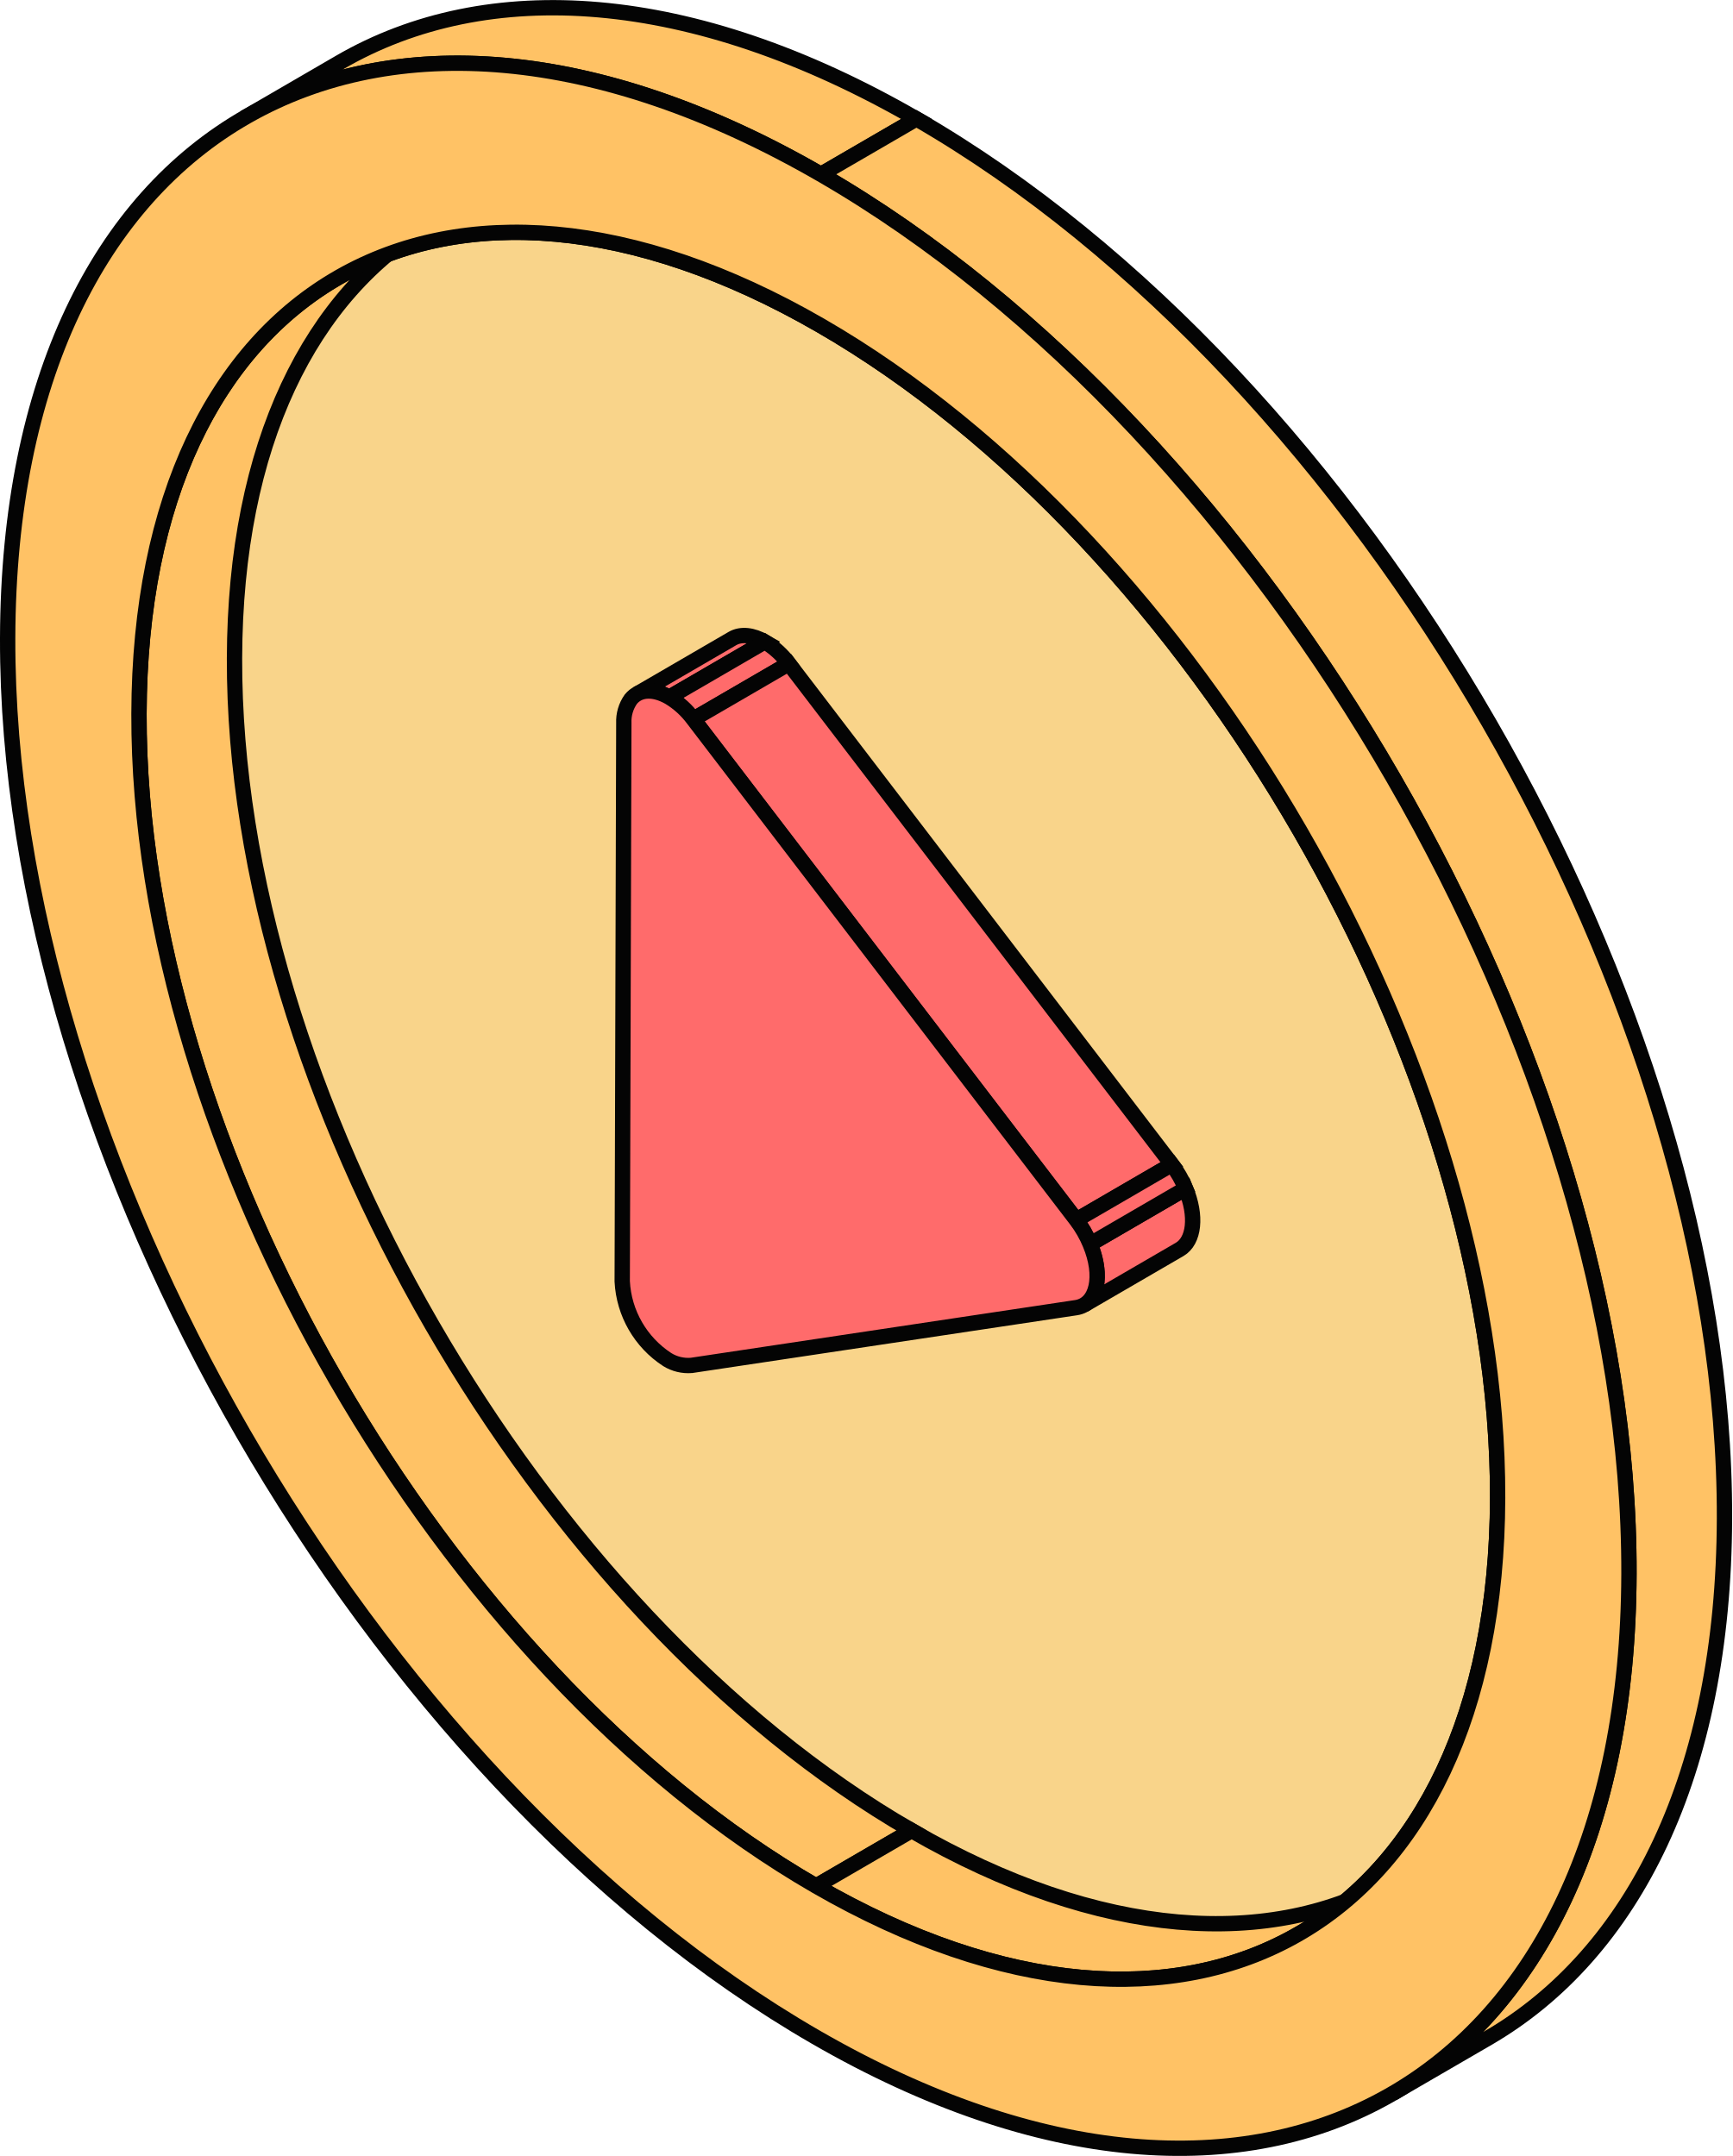
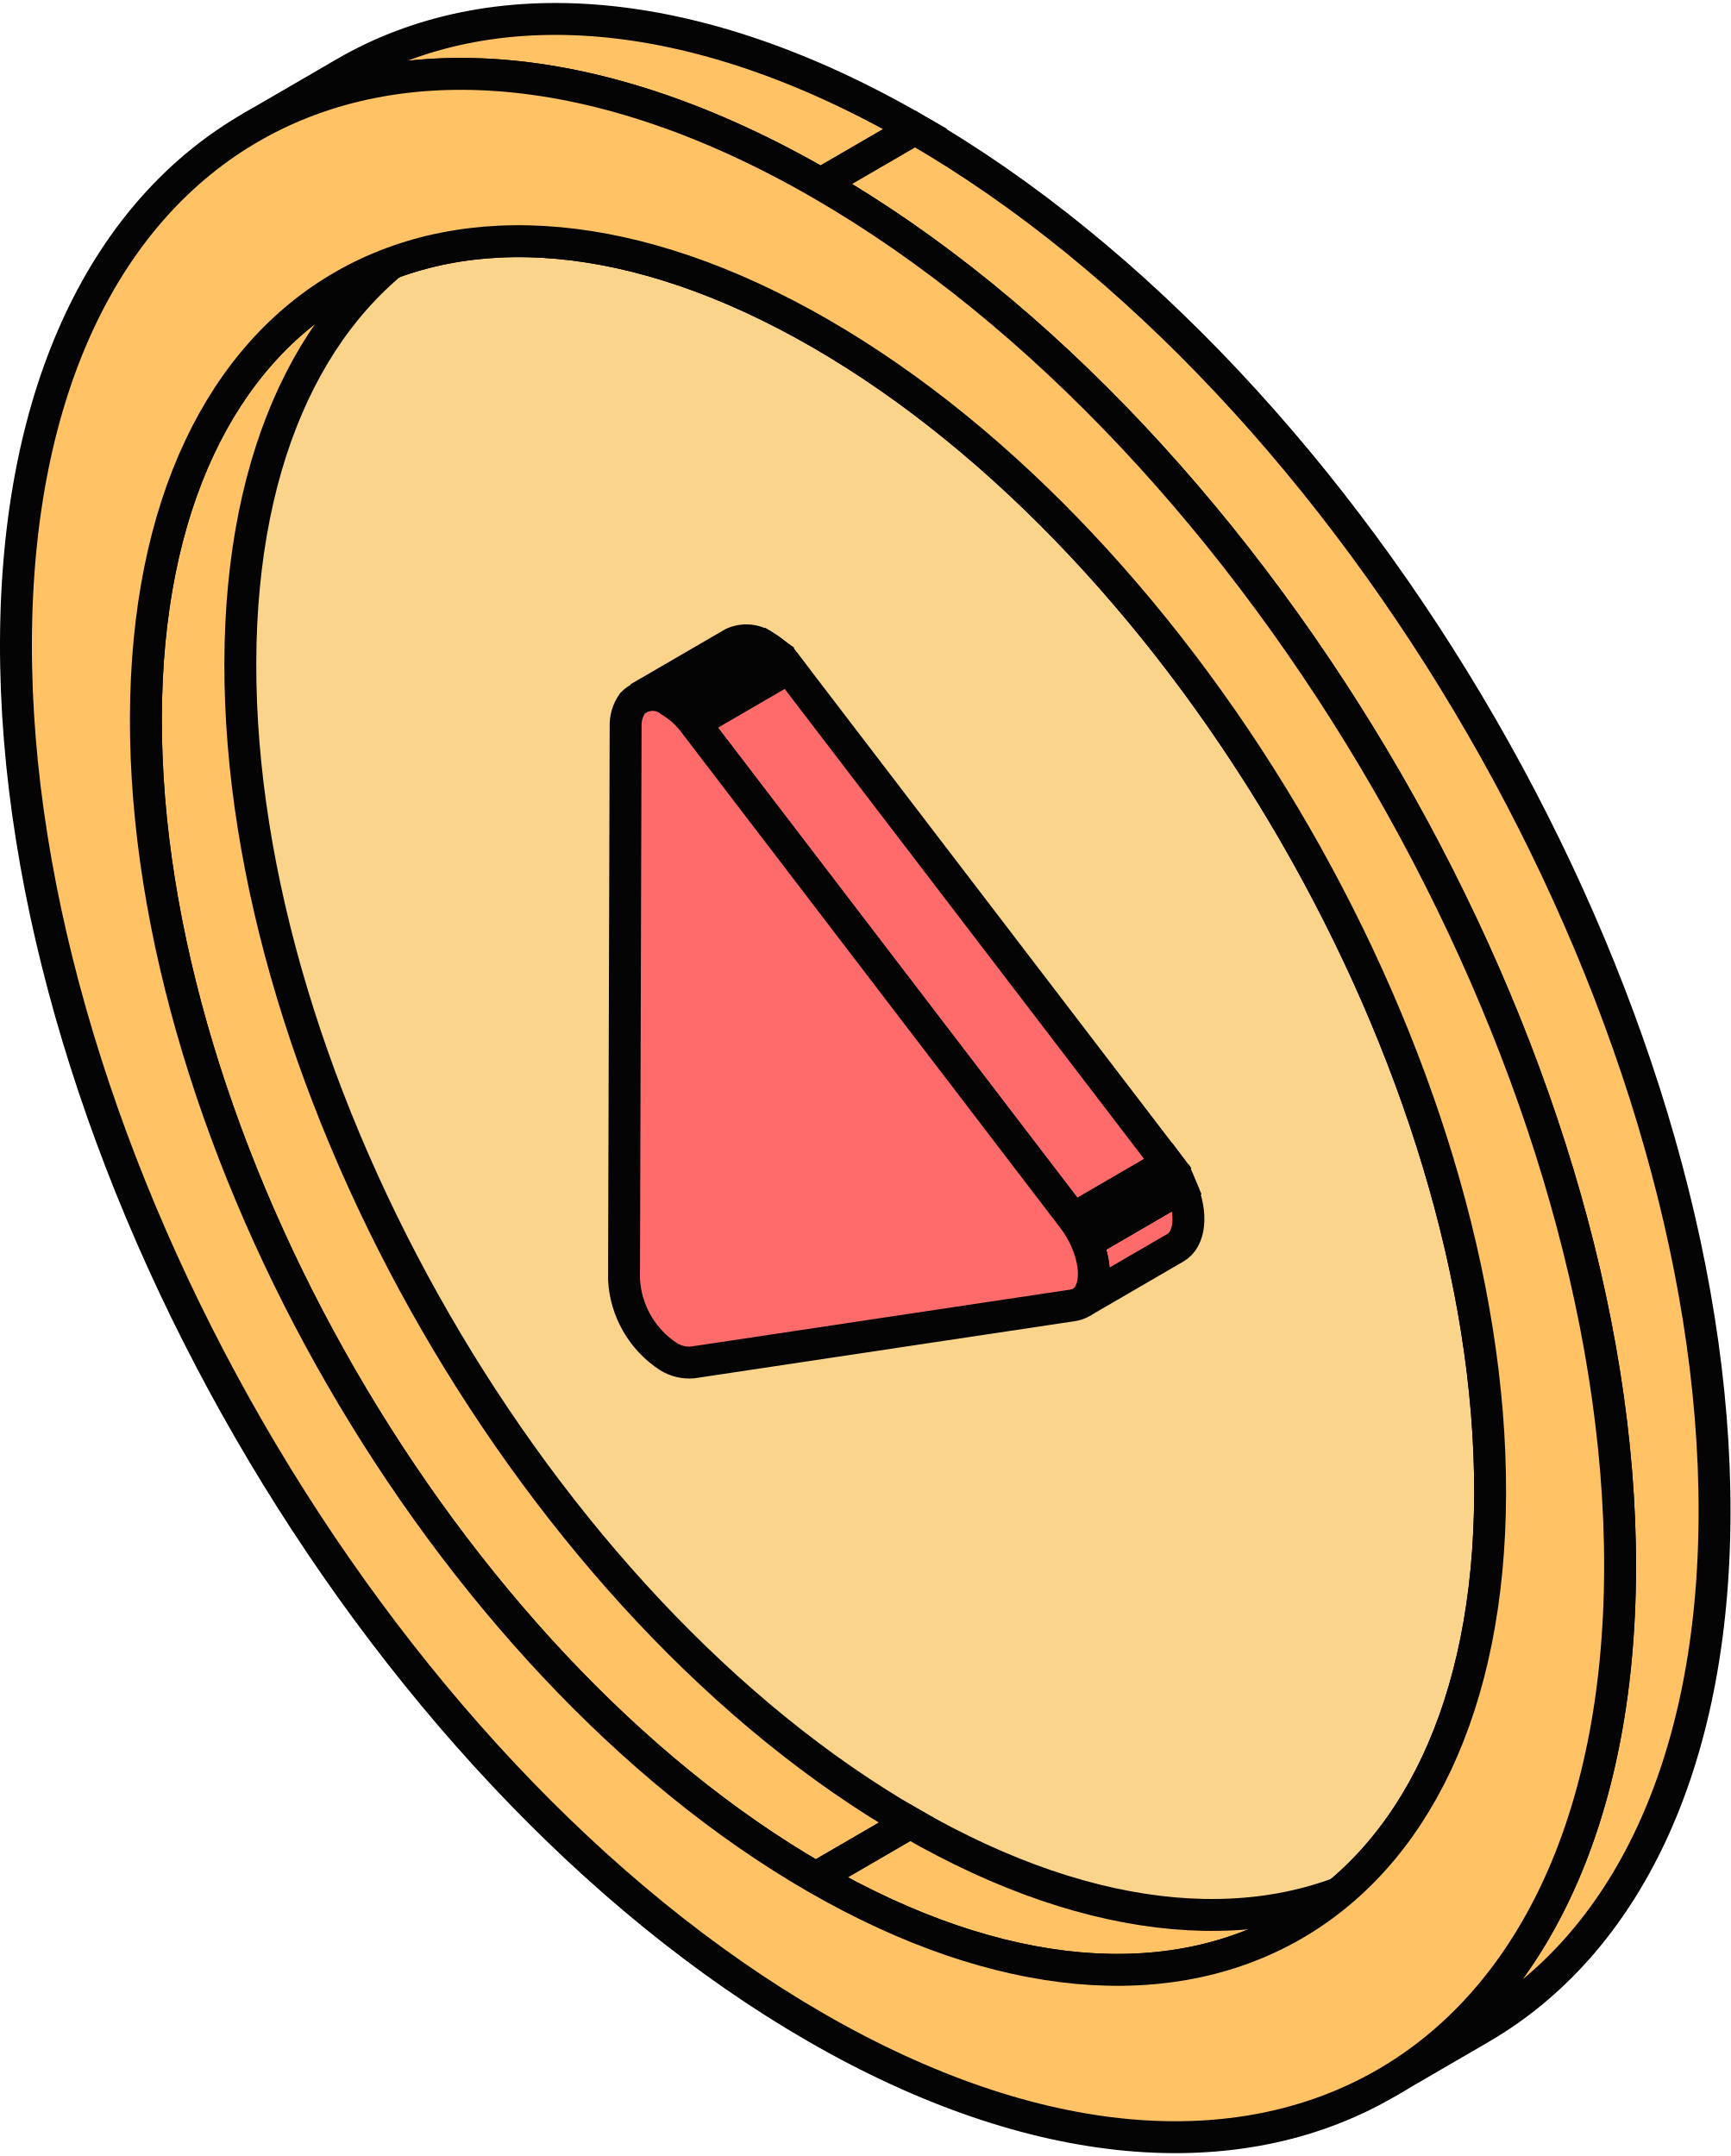
- <svg xmlns="http://www.w3.org/2000/svg" width="225.979" height="281.348" viewBox="0 0 225.979 281.348">
-   <g transform="translate(1 1.008)">
-     <g transform="translate(17.134 22.068)">
-       <g style="isolation:isolate">
-         <g transform="translate(25.853)">
-           <path d="M69.026,753.68l12.46-7.241c16.116-9.366,38.433-8.047,63.062,6.17l-12.46,7.241C107.459,745.632,85.142,744.314,69.026,753.68Z" transform="translate(-69.026 -740.456)" fill="#f9d48a" stroke="#040404" stroke-width="2" />
-         </g>
-         <g transform="translate(88.916 12.153)">
-           <path d="M161.815,953.721l-12.46,7.241c15.9-9.242,25.764-28.89,25.842-56.822.159-56.235-39.394-124.749-88.335-153.006l12.46-7.241c48.941,28.257,88.494,96.771,88.335,153.006C187.579,924.831,177.718,944.479,161.815,953.721Z" transform="translate(-86.862 -743.893)" fill="#f9d48a" stroke="#040404" stroke-width="2" />
-         </g>
-         <g transform="translate(0 7.239)">
-           <path d="M150.629,754.658c48.941,28.257,88.494,96.771,88.335,153.006s-39.974,78.9-88.915,50.645S61.555,861.566,61.714,805.328,101.689,726.4,150.629,754.658Z" transform="translate(-61.714 -742.503)" fill="#f9d48a" stroke="#040404" stroke-width="2" />
+ <svg xmlns="http://www.w3.org/2000/svg" width="108.473" height="135.155" viewBox="0 0 108.473 135.155">
+   <g id="Group_1050" data-name="Group 1050" transform="translate(1 1.188)">
+     <g id="Group_1033" data-name="Group 1033" transform="translate(8.145 10.491)">
+       <g id="Group_1032" data-name="Group 1032">
+         <g id="Group_1031" data-name="Group 1031" style="isolation: isolate">
+           <g id="Group_1028" data-name="Group 1028" transform="translate(12.29)">
+             <path id="Path_3171" data-name="Path 3171" d="M69.026,746.742l5.923-3.442c7.661-4.452,18.27-3.825,29.978,2.933L99,749.675C87.3,742.917,76.687,742.29,69.026,746.742Z" transform="translate(-69.026 -740.456)" fill="#f9d48a" stroke="#040404" stroke-width="2" />
+           </g>
+           <g id="Group_1029" data-name="Group 1029" transform="translate(42.268 5.777)">
+             <path id="Path_3172" data-name="Path 3172" d="M122.492,843.639l-5.923,3.442c7.56-4.394,12.248-13.733,12.285-27.011.076-26.732-18.727-59.3-41.992-72.735l5.923-3.442c23.265,13.433,42.068,46,41.992,72.735C134.74,829.905,130.052,839.245,122.492,843.639Z" transform="translate(-86.862 -743.893)" fill="#f9d48a" stroke="#040404" stroke-width="2" />
+           </g>
+           <g id="Group_1030" data-name="Group 1030" transform="translate(0 3.441)">
+             <path id="Path_3173" data-name="Path 3173" d="M103.982,748.281c23.265,13.433,42.068,46,41.992,72.735s-19,37.506-42.268,24.075S61.638,799.1,61.714,772.368,80.717,734.849,103.982,748.281Z" transform="translate(-61.714 -742.503)" fill="#f9d48a" stroke="#040404" stroke-width="2" />
+           </g>
        </g>
      </g>
    </g>
-     <g transform="translate(0 0)">
-       <g style="isolation:isolate">
-         <g transform="translate(17.134 28.051)">
-           <path d="M87.567,749.389l12.46-7.241c-15.907,9.246-25.775,28.9-25.853,56.84-.159,56.238,39.394,124.724,88.335,152.981l-12.46,7.241c-48.941-28.257-88.494-96.743-88.335-152.981C61.792,778.293,71.66,758.635,87.567,749.389Z" transform="translate(-61.714 -742.148)" fill="#ffc265" stroke="#040404" stroke-width="2" />
-         </g>
-         <g transform="translate(105.47 237.872)">
-           <path d="M162.231,807.669l-12.46,7.241c-16.119,9.366-38.44,8.044-63.073-6.177l12.46-7.241C123.791,815.712,146.111,817.035,162.231,807.669Z" transform="translate(-86.698 -801.492)" fill="#ffc265" stroke="#040404" stroke-width="2" />
-         </g>
-         <g transform="translate(30.856)">
-           <path d="M65.6,748.593l12.46-7.241c19.227-11.176,45.854-9.6,75.246,7.372l-12.46,7.238C111.449,738.993,84.822,737.417,65.6,748.593Z" transform="translate(-65.595 -734.214)" fill="#ffc265" stroke="#040404" stroke-width="2" />
-         </g>
-         <g transform="translate(106.103 14.509)">
-           <path d="M173.9,988.764,161.441,996c18.987-11.031,30.757-34.494,30.852-67.836.191-67.132-46.993-148.883-105.416-182.614l12.46-7.238C157.76,772.045,204.944,853.8,204.753,920.928,204.657,954.27,192.887,977.732,173.9,988.764Z" transform="translate(-86.877 -738.318)" fill="#ffc265" stroke="#040404" stroke-width="2" />
-         </g>
-         <g transform="translate(0 7.241)">
-           <path d="M162.97,750.768C221.394,784.5,268.577,866.25,268.386,933.381c-.191,67.1-47.682,94.194-106.1,60.464S56.678,878.367,56.868,811.26C57.059,744.131,104.55,717.041,162.97,750.768Zm-.633,223.366c48.941,28.254,88.756,5.59,88.915-50.645S211.858,798.74,162.917,770.483,74.161,764.918,74,821.152,113.4,945.877,162.337,974.134" transform="translate(-56.868 -736.262)" fill="#ffc265" stroke="#040404" stroke-width="2" />
+     <g id="Group_1041" data-name="Group 1041" transform="translate(0 0)">
+       <g id="Group_1040" data-name="Group 1040">
+         <g id="Group_1039" data-name="Group 1039" style="isolation: isolate">
+           <g id="Group_1034" data-name="Group 1034" transform="translate(8.145 13.335)">
+             <path id="Path_3174" data-name="Path 3174" d="M74,745.59l5.923-3.442c-7.562,4.4-12.253,13.74-12.29,27.02-.076,26.734,18.727,59.29,41.992,72.723l-5.923,3.442C80.441,831.9,61.638,799.344,61.714,772.61,61.751,759.33,66.442,749.985,74,745.59Z" transform="translate(-61.714 -742.148)" fill="#ffc265" stroke="#040404" stroke-width="2" />
+           </g>
+           <g id="Group_1035" data-name="Group 1035" transform="translate(50.137 113.077)">
+             <path id="Path_3175" data-name="Path 3175" d="M122.6,804.428l-5.923,3.442c-7.663,4.452-18.273,3.824-29.983-2.936l5.923-3.442C104.331,808.252,114.941,808.881,122.6,804.428Z" transform="translate(-86.698 -801.492)" fill="#ffc265" stroke="#040404" stroke-width="2" />
+           </g>
+           <g id="Group_1036" data-name="Group 1036" transform="translate(14.668)">
+             <path id="Path_3176" data-name="Path 3176" d="M65.6,741.049l5.923-3.442c9.14-5.313,21.8-4.563,35.77,3.5l-5.923,3.441C87.393,736.486,74.735,735.737,65.6,741.049Z" transform="translate(-65.595 -734.214)" fill="#ffc265" stroke="#040404" stroke-width="2" />
+           </g>
+           <g id="Group_1037" data-name="Group 1037" transform="translate(50.438 6.897)">
+             <path id="Path_3177" data-name="Path 3177" d="M128.245,857.372l-5.923,3.442c9.026-5.244,14.621-16.4,14.666-32.247.091-31.912-22.339-70.774-50.112-86.809l5.923-3.44c27.773,16.033,50.2,54.9,50.112,86.807C142.866,840.975,137.271,852.128,128.245,857.372Z" transform="translate(-86.877 -738.318)" fill="#ffc265" stroke="#040404" stroke-width="2" />
+           </g>
+           <g id="Group_1038" data-name="Group 1038" transform="translate(0 3.442)">
+             <path id="Path_3178" data-name="Path 3178" d="M107.306,743.158c27.773,16.034,50.2,54.9,50.112,86.809s-22.667,44.777-50.438,28.743-50.2-54.9-50.112-86.8S79.535,727.125,107.306,743.158ZM107,849.339C130.27,862.77,149.2,852,149.272,825.264s-18.727-59.3-41.992-72.735-42.192-2.645-42.268,24.087S83.74,835.907,107,849.339" transform="translate(-56.868 -736.262)" fill="#ffc265" stroke="#040404" stroke-width="2" />
+           </g>
        </g>
      </g>
    </g>
-     <g transform="translate(80.179 81.926)">
-       <g style="isolation:isolate">
-         <g transform="translate(1.909)">
-           <path d="M81.382,763.724l12.46-7.241c1.131-.658,2.666-.478,4.229.42l-12.46,7.241C84.048,763.243,82.513,763.067,81.382,763.724Z" transform="translate(-81.382 -756.088)" fill="#ff6b6b" stroke="#040404" stroke-width="2" />
-         </g>
-         <g transform="translate(6.138 0.815)">
-           <path d="M82.578,763.56l12.46-7.241a10.988,10.988,0,0,1,3.136,2.86l-12.46,7.241A10.98,10.98,0,0,0,82.578,763.56Z" transform="translate(-82.578 -756.319)" fill="#ff6b6b" stroke="#040404" stroke-width="2" />
-         </g>
-         <g transform="translate(60.258 72.169)">
-           <path d="M110.345,784.438l-12.46,7.241c1.892-1.1,2.288-4.342.785-7.938l12.456-7.241C112.632,780.1,112.236,783.338,110.345,784.438Z" transform="translate(-97.885 -776.5)" fill="#ff6b6b" stroke="#040404" stroke-width="2" />
-         </g>
-         <g transform="translate(9.276 3.674)">
-           <path d="M83.465,764.369l12.46-7.241,49.966,65.352-12.46,7.241Z" transform="translate(-83.465 -757.128)" fill="#ff6b6b" stroke="#040404" stroke-width="2" />
-         </g>
-         <g transform="translate(59.24 69.026)">
-           <path d="M97.6,782.852l12.46-7.241a14.076,14.076,0,0,1,1.8,3.143L99.4,786A14.1,14.1,0,0,0,97.6,782.852Z" transform="translate(-97.597 -775.611)" fill="#ff6b6b" stroke="#040404" stroke-width="2" />
-         </g>
-         <g transform="translate(0 7.24)">
-           <path d="M86.98,758.953a10.98,10.98,0,0,1,3.136,2.86l49.966,65.35a14.1,14.1,0,0,1,1.8,3.143c1.75,4.183.926,7.888-1.835,8.3l-50.171,7.535a5.209,5.209,0,0,1-3.164-.76,12.963,12.963,0,0,1-5.873-10.2l.209-72.863a5.036,5.036,0,0,1,.912-3.111C83.091,757.828,85.018,757.821,86.98,758.953Z" transform="translate(-80.842 -758.136)" fill="#ff6b6b" stroke="#040404" stroke-width="2" />
+     <g id="Path_1350" data-name="Path 1350" transform="translate(38.114 38.945)">
+       <g id="Group_1049" data-name="Group 1049">
+         <g id="Group_1048" data-name="Group 1048" style="isolation: isolate">
+           <g id="Group_1042" data-name="Group 1042" transform="translate(0.908)">
+             <path id="Path_3179" data-name="Path 3179" d="M81.382,759.718l5.923-3.442a2.018,2.018,0,0,1,2.01.2l-5.923,3.442A2.014,2.014,0,0,0,81.382,759.718Z" transform="translate(-81.382 -756.088)" fill="#ff6b6b" stroke="#040404" stroke-width="2" />
+           </g>
+           <g id="Group_1043" data-name="Group 1043" transform="translate(2.918 0.388)">
+             <path id="Path_3180" data-name="Path 3180" d="M82.578,759.761l5.923-3.442a5.225,5.225,0,0,1,1.491,1.36l-5.923,3.442A5.22,5.22,0,0,0,82.578,759.761Z" transform="translate(-82.578 -756.319)" fill="#ff6b6b" stroke="#040404" stroke-width="2" />
+           </g>
+           <g id="Group_1044" data-name="Group 1044" transform="translate(28.645 34.307)">
+             <path id="Path_3181" data-name="Path 3181" d="M103.808,780.273l-5.923,3.442c.9-.523,1.087-2.064.373-3.773l5.921-3.442C104.9,778.209,104.707,779.751,103.808,780.273Z" transform="translate(-97.885 -776.5)" fill="#ff6b6b" stroke="#040404" stroke-width="2" />
+           </g>
+           <g id="Group_1045" data-name="Group 1045" transform="translate(4.409 1.747)">
+             <path id="Path_3182" data-name="Path 3182" d="M83.465,760.57l5.923-3.442,23.752,31.067-5.923,3.442Z" transform="translate(-83.465 -757.128)" fill="#ff6b6b" stroke="#040404" stroke-width="2" />
+           </g>
+           <g id="Group_1046" data-name="Group 1046" transform="translate(28.161 32.813)">
+             <path id="Path_3183" data-name="Path 3183" d="M97.6,779.053l5.923-3.442a6.691,6.691,0,0,1,.855,1.494l-5.921,3.442A6.7,6.7,0,0,0,97.6,779.053Z" transform="translate(-97.597 -775.611)" fill="#ff6b6b" stroke="#040404" stroke-width="2" />
+           </g>
+           <g id="Group_1047" data-name="Group 1047" transform="translate(0 3.442)">
+             <path id="Path_3184" data-name="Path 3184" d="M83.76,758.524a5.22,5.22,0,0,1,1.491,1.36L109,790.949a6.7,6.7,0,0,1,.857,1.494c.832,1.988.44,3.75-.872,3.945l-23.85,3.582a2.476,2.476,0,0,1-1.5-.361,6.162,6.162,0,0,1-2.792-4.847l.1-34.637a2.394,2.394,0,0,1,.434-1.479A1.783,1.783,0,0,1,83.76,758.524Z" transform="translate(-80.842 -758.136)" fill="#ff6b6b" stroke="#040404" stroke-width="2" />
+           </g>
        </g>
      </g>
    </g>
  </g>
</svg>
